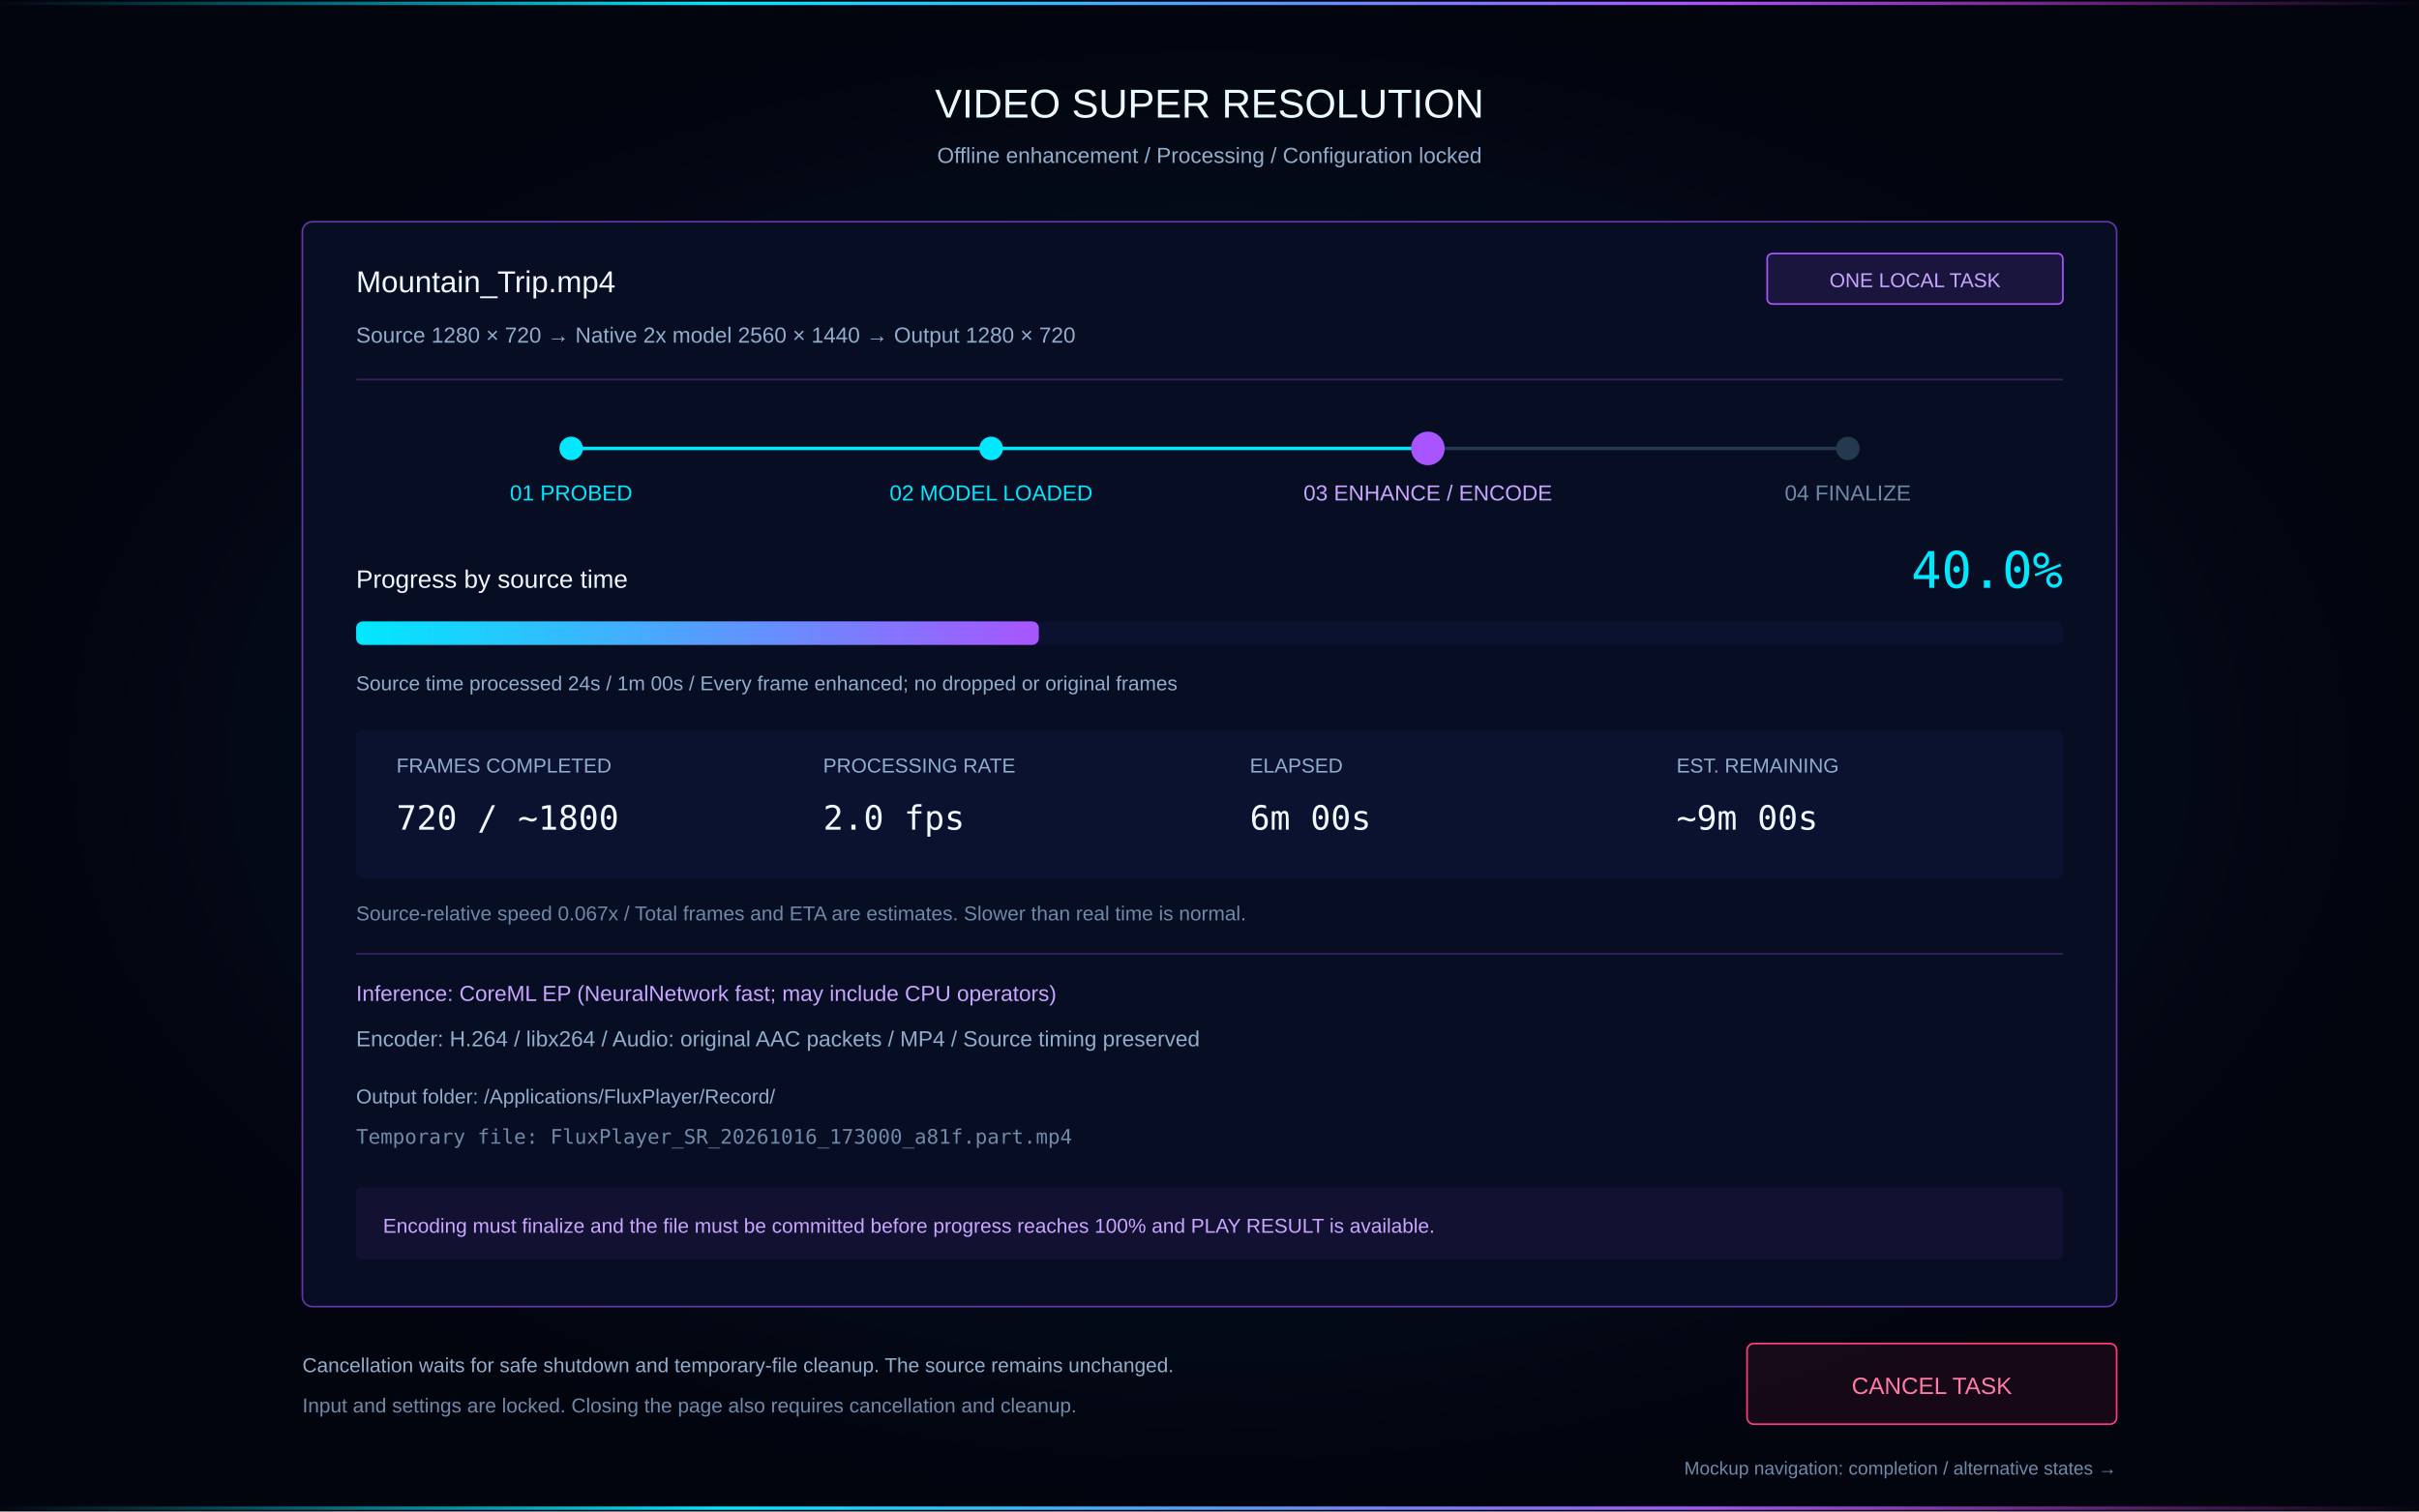
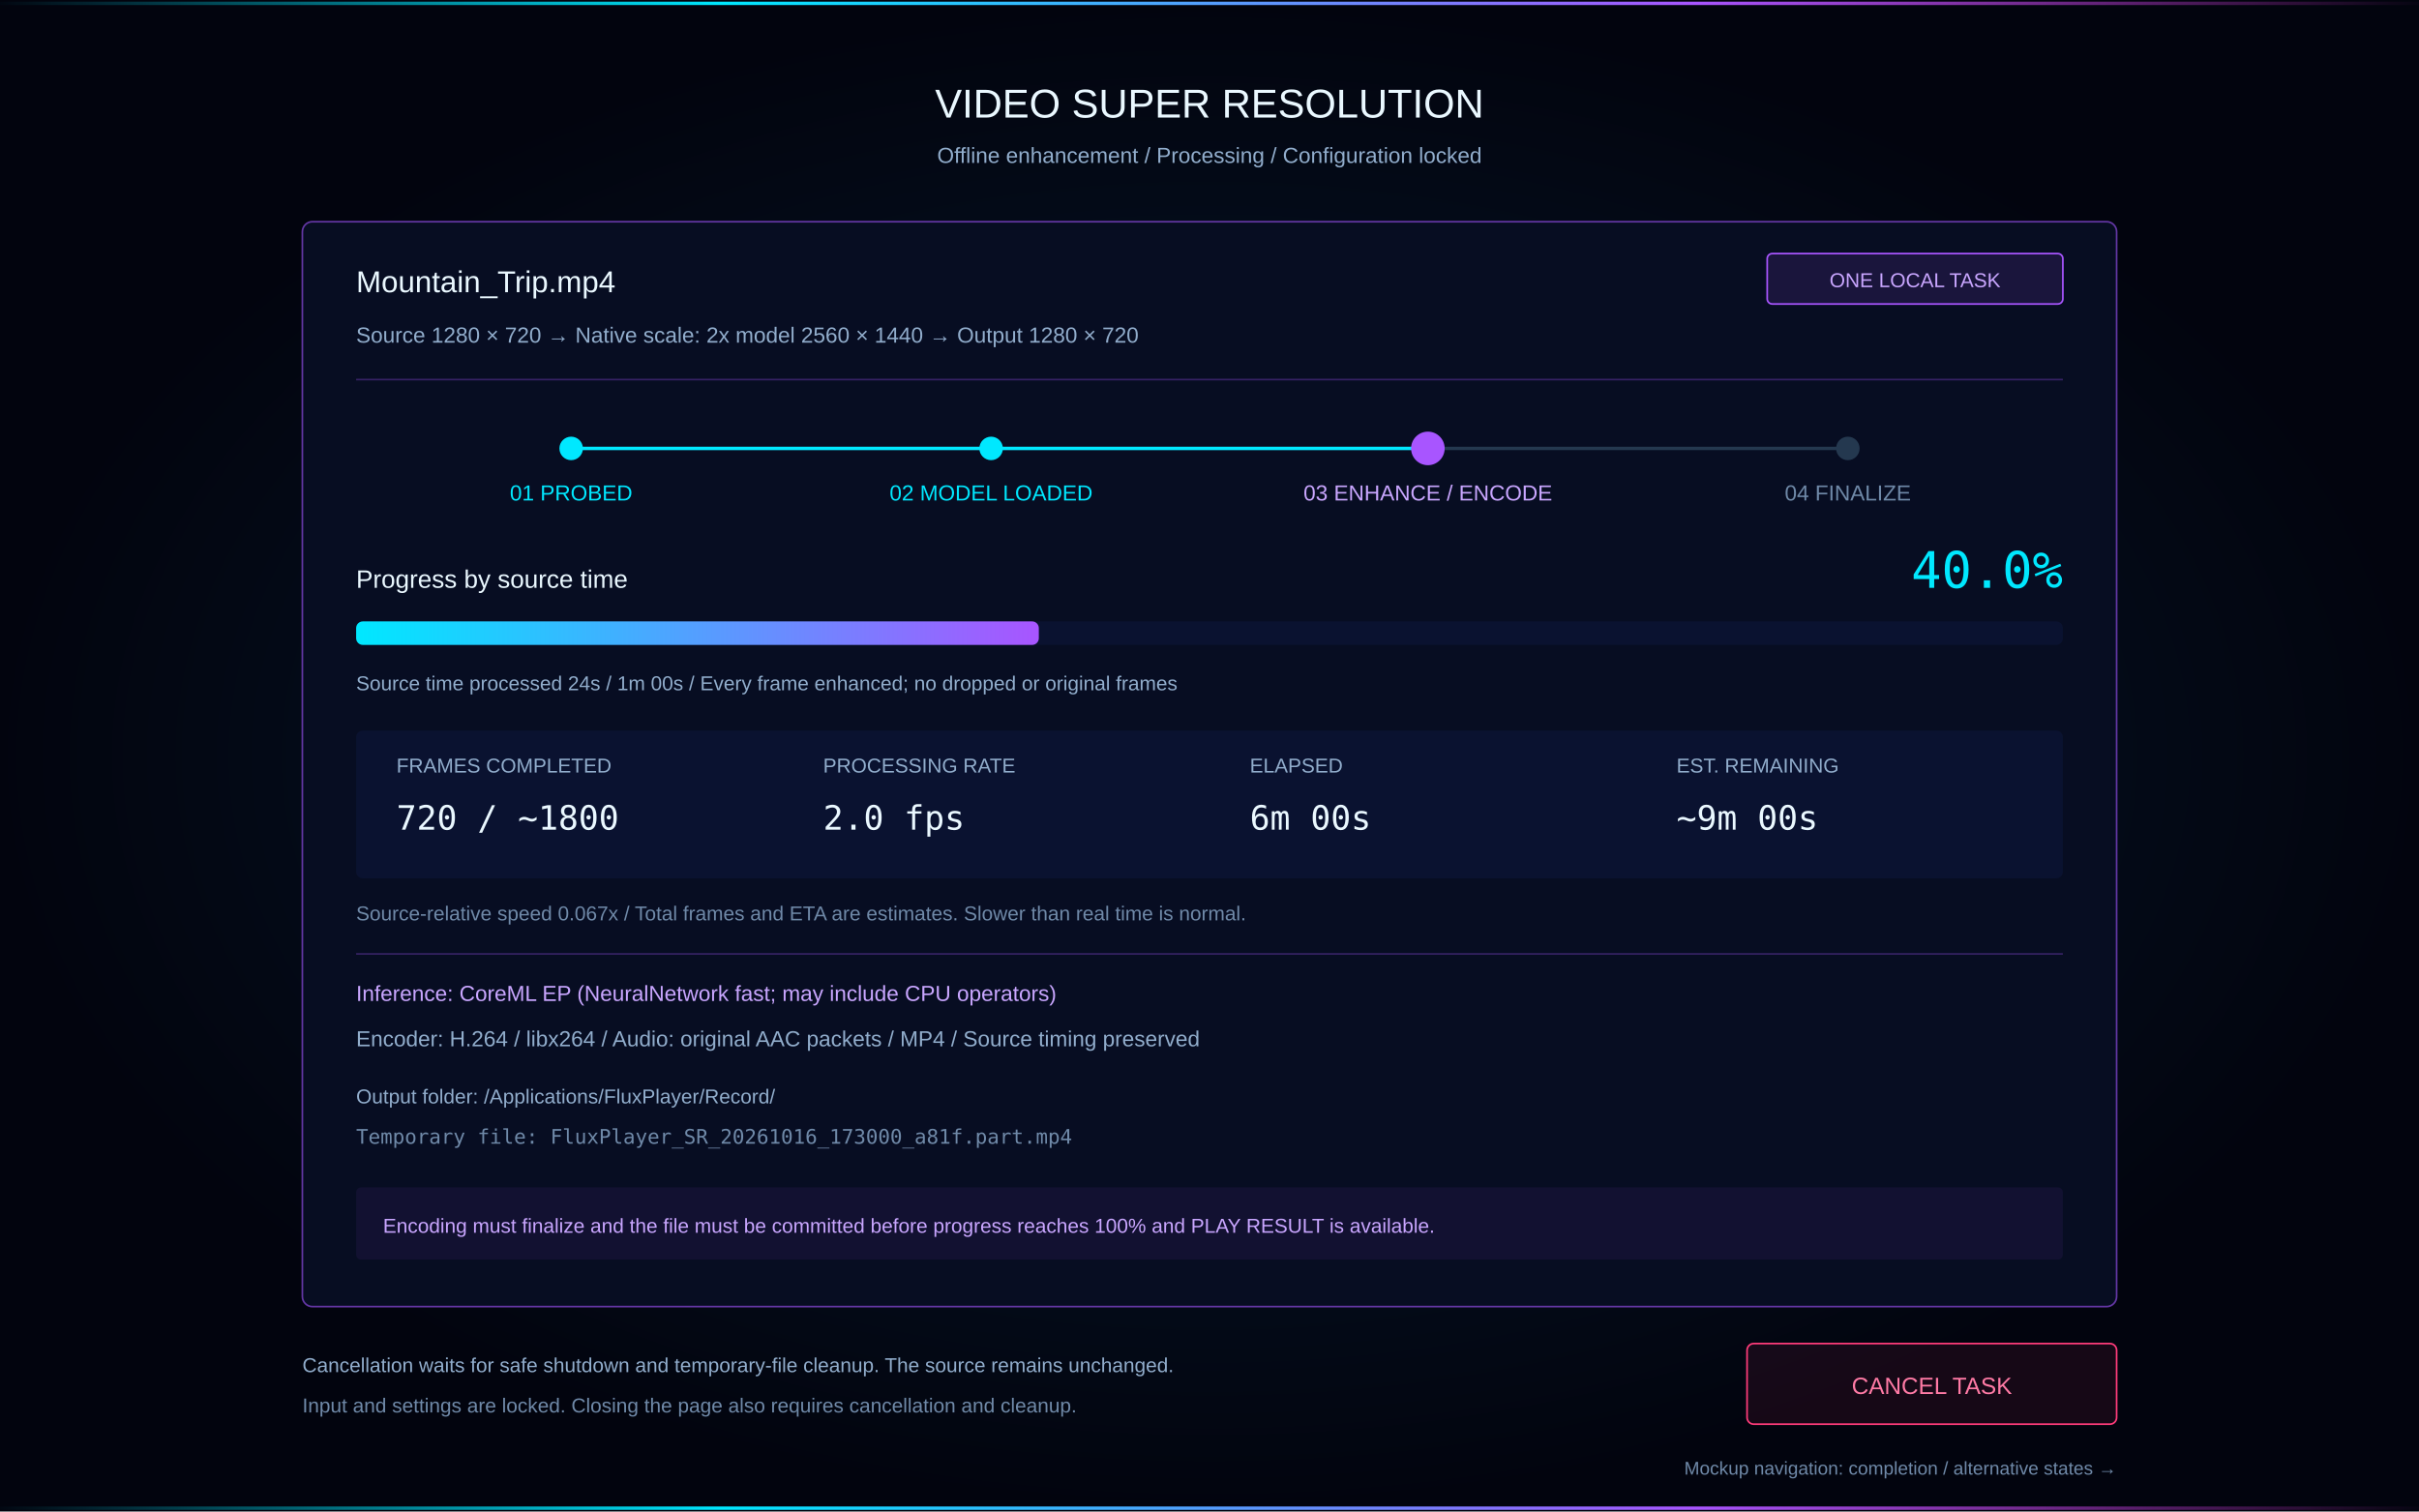
<svg xmlns="http://www.w3.org/2000/svg" width="1440" height="900" viewBox="0 0 1440 900" fill="none">
  <defs>
    <radialGradient id="bg">
      <stop stop-color="#071B31" />
      <stop offset="1" stop-color="#02040E" />
    </radialGradient>
    <linearGradient id="rail">
      <stop stop-color="#00E8FF" stop-opacity="0" />
      <stop offset=".3" stop-color="#00E8FF" />
      <stop offset=".7" stop-color="#A855FF" />
      <stop offset="1" stop-color="#FF3DF2" stop-opacity="0" />
    </linearGradient>
    <linearGradient id="progress">
      <stop stop-color="#00E8FF" />
      <stop offset="1" stop-color="#A855FF" />
    </linearGradient>
  </defs>
  <rect width="1440" height="900" fill="url(#bg)" />
  <path d="M0 2H1440M0 898H1440" stroke="url(#rail)" stroke-width="2" />
  <g font-family="Arial, sans-serif">
    <text x="720" y="70" text-anchor="middle" font-size="24" fill="#EAF8FF">VIDEO SUPER RESOLUTION</text>
    <text x="720" y="97" text-anchor="middle" font-size="13" fill="#91ADCC">Offline enhancement / Processing / Configuration locked</text>
    <rect x="180" y="132" width="1080" height="646" rx="6" fill="#070D22" stroke="#6336A4" />
    <path d="M204 134H1236" stroke="url(#rail)" stroke-width="2" />
    <text x="212" y="174" font-size="18" fill="#EAF8FF">Mountain_Trip.mp4</text>
    <rect x="1052" y="151" width="176" height="30" rx="3" fill="#A855FF" fill-opacity=".12" stroke="#A855FF" />
    <text x="1140" y="171" text-anchor="middle" font-size="12" fill="#C9A6FF">ONE LOCAL TASK</text>
-     <text x="212" y="204" font-size="13" fill="#91ADCC">Source 1280 × 720 → Native 2x model 2560 × 1440 → Output 1280 × 720</text>
+     <text x="212" y="204" font-size="13" fill="#91ADCC">Source 1280 × 720 → Native scale: 2x model 2560 × 1440 → Output 1280 × 720</text>
    <path d="M212 226H1228" stroke="#6336A4" stroke-opacity=".5" />
    <g id="stage-indicator" font-size="13" text-anchor="middle">
      <path d="M340 267H1100" stroke="#24384F" stroke-width="2" />
      <path d="M340 267H850" stroke="#00E8FF" stroke-width="2" />
      <circle cx="340" cy="267" r="7" fill="#00E8FF" />
      <circle cx="590" cy="267" r="7" fill="#00E8FF" />
      <circle cx="850" cy="267" r="10" fill="#A855FF" />
      <circle cx="1100" cy="267" r="7" fill="#24384F" />
      <text x="340" y="298" fill="#00E8FF">01 PROBED</text>
      <text x="590" y="298" fill="#00E8FF">02 MODEL LOADED</text>
      <text x="850" y="298" fill="#C9A6FF">03 ENHANCE / ENCODE</text>
      <text x="1100" y="298" fill="#6F89A8">04 FINALIZE</text>
    </g>
    <text x="212" y="350" font-size="15" fill="#EAF8FF">Progress by source time</text>
    <text x="1228" y="350" text-anchor="end" font-family="Consolas, monospace" font-size="30" fill="#00E8FF">40.0%</text>
    <rect x="212" y="370" width="1016" height="14" rx="4" fill="#0A1230" />
    <rect x="212" y="370" width="406.4" height="14" rx="4" fill="url(#progress)" />
    <text x="212" y="411" font-size="12" fill="#91ADCC">Source time processed 24s / 1m 00s / Every frame enhanced; no dropped or original frames</text>
    <g id="task-metrics">
      <rect x="212" y="435" width="1016" height="88" rx="4" fill="#0A1230" />
      <g font-size="12" fill="#91ADCC">
        <text x="236" y="460">FRAMES COMPLETED</text>
        <text x="490" y="460">PROCESSING RATE</text>
        <text x="744" y="460">ELAPSED</text>
        <text x="998" y="460">EST. REMAINING</text>
      </g>
      <g font-family="Consolas, monospace" font-size="20" fill="#EAF8FF">
        <text x="236" y="494">720 / ~1800</text>
        <text x="490" y="494">2.0 fps</text>
        <text x="744" y="494">6m 00s</text>
        <text x="998" y="494">~9m 00s</text>
      </g>
    </g>
    <text x="212" y="548" font-size="12" fill="#6F89A8">Source-relative speed 0.067x / Total frames and ETA are estimates. Slower than real time is normal.</text>
    <path d="M212 568H1228" stroke="#6336A4" stroke-opacity=".5" />
    <text x="212" y="596" font-size="13" fill="#C9A6FF">Inference: CoreML EP (NeuralNetwork fast; may include CPU operators)</text>
    <text x="212" y="623" font-size="13" fill="#91ADCC">Encoder: H.264 / libx264 / Audio: original AAC packets / MP4 / Source timing preserved</text>
    <text x="212" y="657" font-size="12" fill="#91ADCC">Output folder: /Applications/FluxPlayer/Record/</text>
    <text x="212" y="681" font-family="Consolas, monospace" font-size="12" fill="#6F89A8">Temporary file: FluxPlayer_SR_20261016_173000_a81f.part.mp4</text>
    <rect x="212" y="707" width="1016" height="43" rx="3" fill="#A855FF" fill-opacity=".07" />
    <text x="228" y="734" font-size="12" fill="#C9A6FF">Encoding must finalize and the file must be committed before progress reaches 100% and PLAY RESULT is available.</text>
    <text x="180" y="817" font-size="12" fill="#91ADCC">Cancellation waits for safe shutdown and temporary-file cleanup. The source remains unchanged.</text>
    <text x="180" y="841" font-size="12" fill="#6F89A8">Input and settings are locked. Closing the page also requires cancellation and cleanup.</text>
    <g id="cancel-task">
      <rect x="1040" y="800" width="220" height="48" rx="4" fill="#FF3B7A" fill-opacity=".08" stroke="#FF3B7A" />
      <text x="1150" y="830" text-anchor="middle" font-size="14" fill="#FF7AA5">CANCEL TASK</text>
    </g>
    <a href="mockup_super_resolution_result.svg">
      <text x="1260" y="878" text-anchor="end" font-size="11" fill="#6F89A8">Mockup navigation: completion / alternative states →</text>
    </a>
  </g>
</svg>
